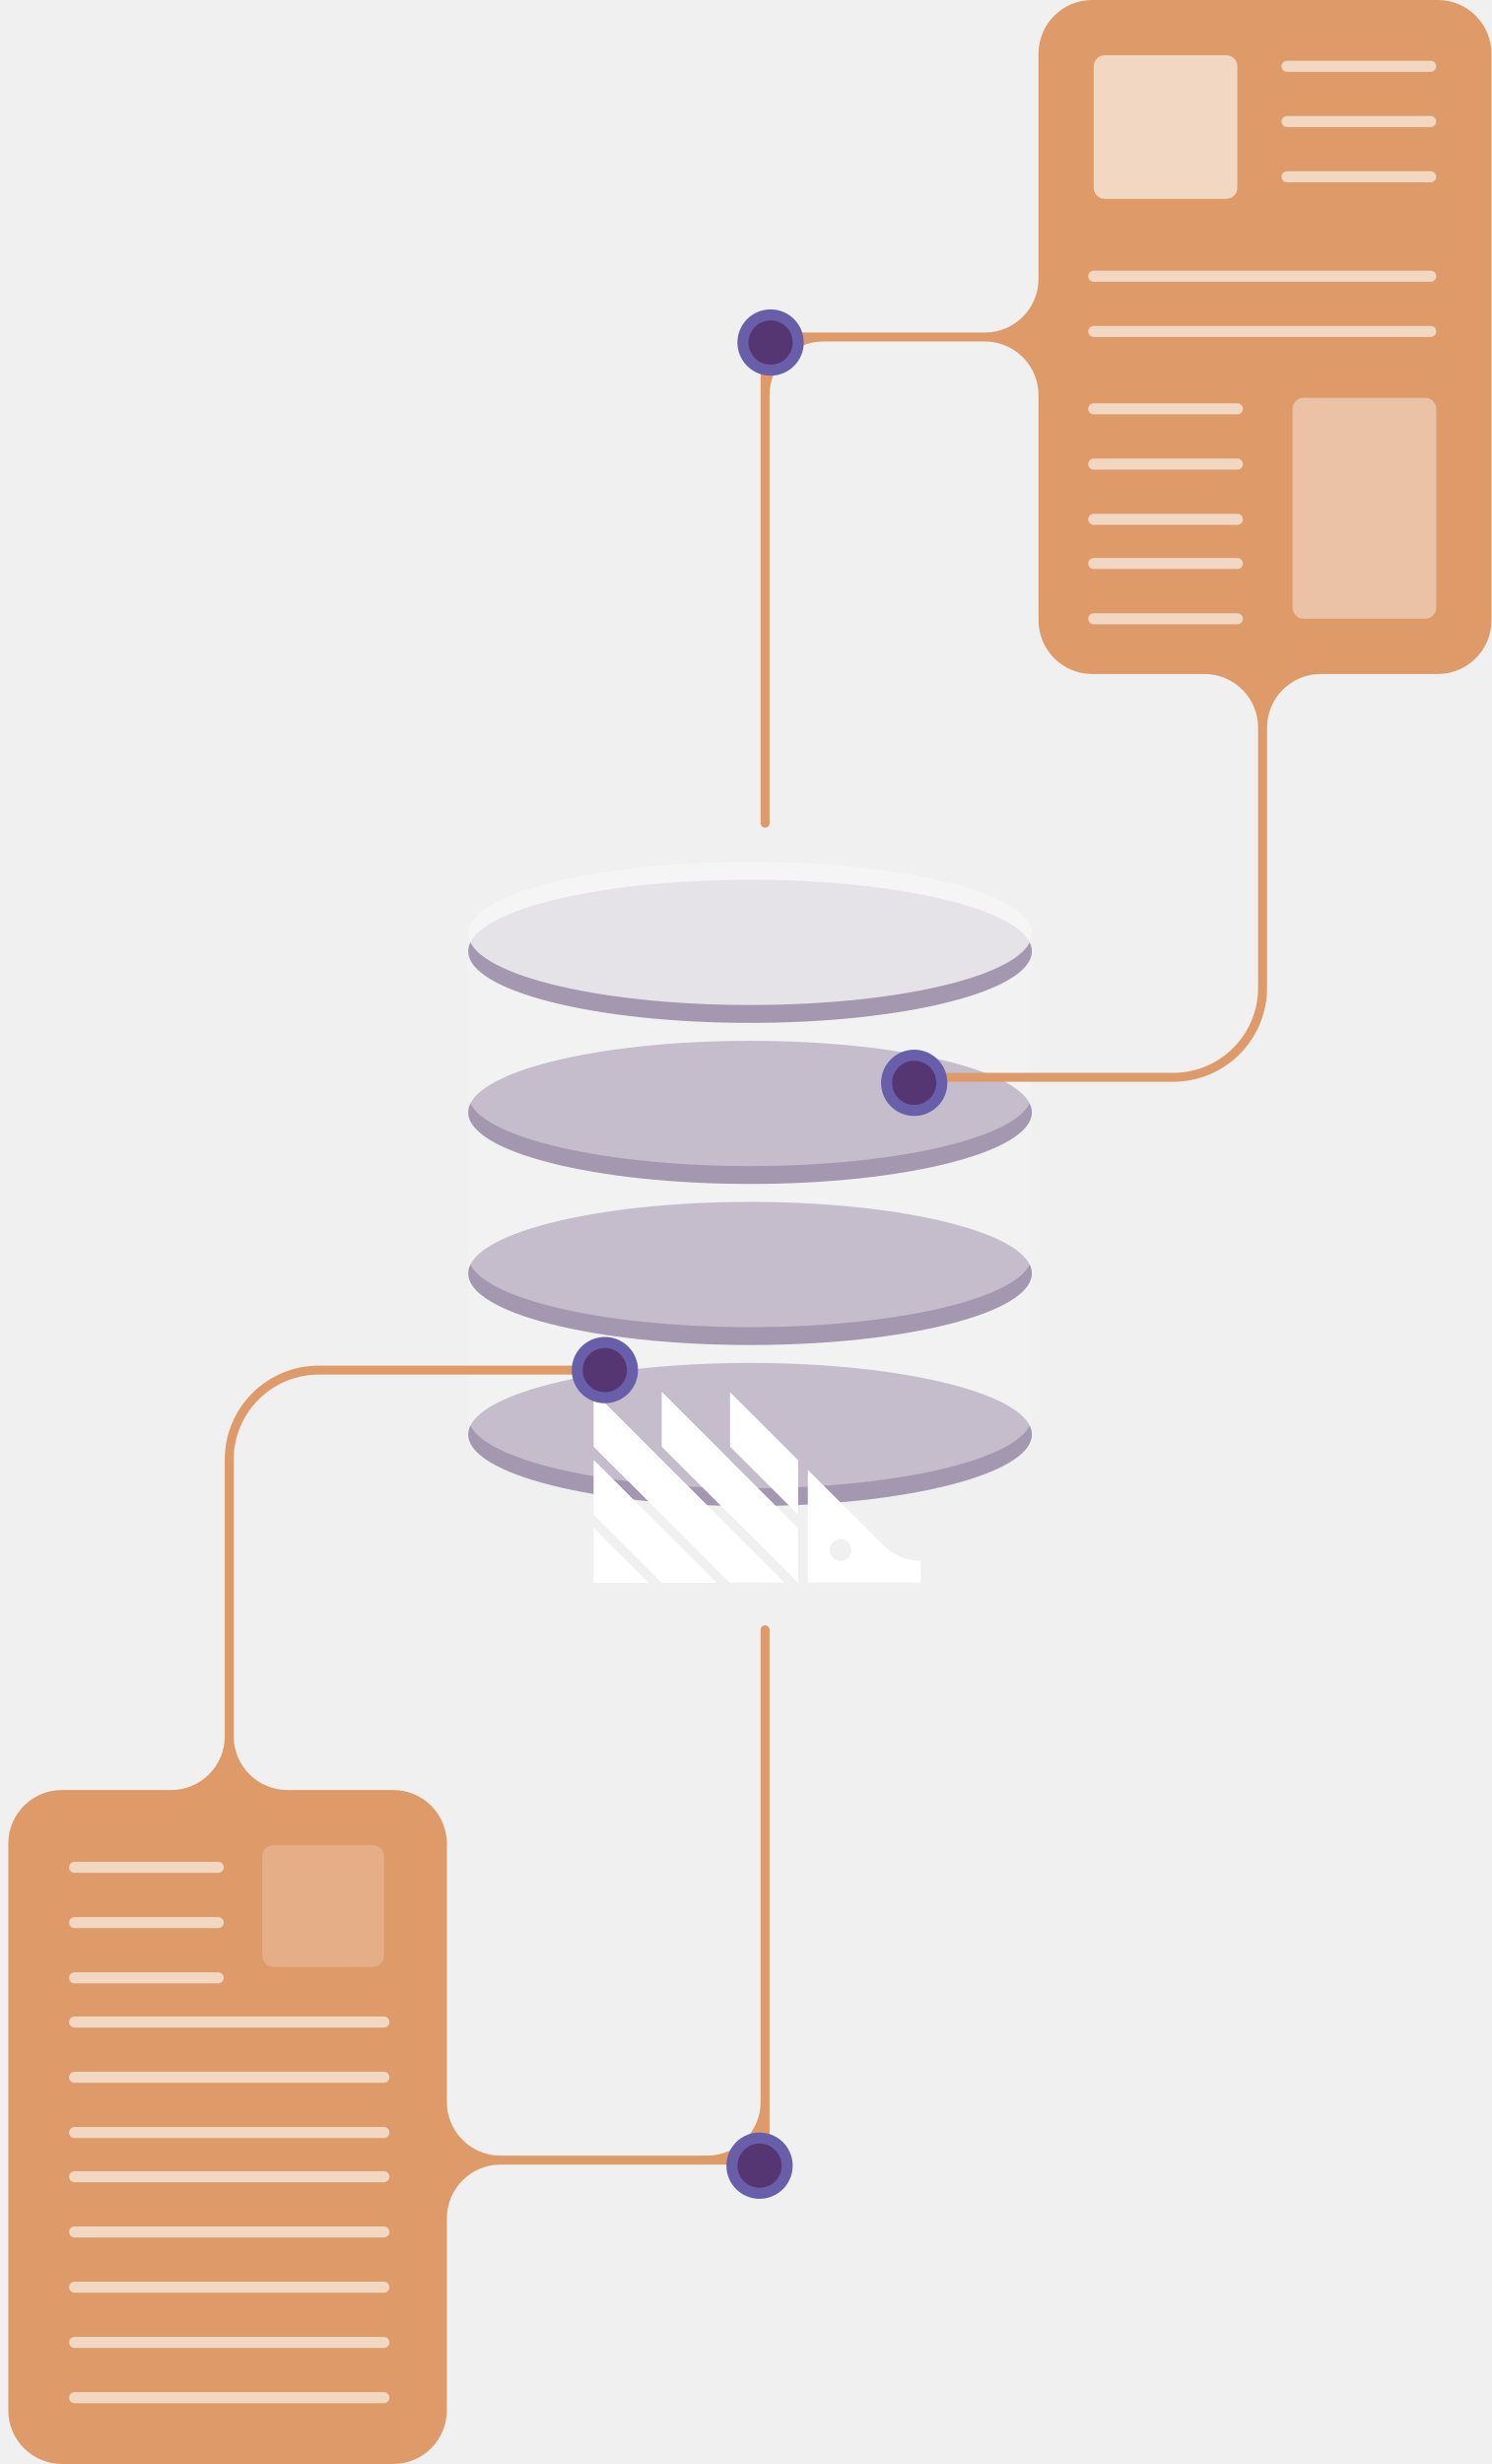
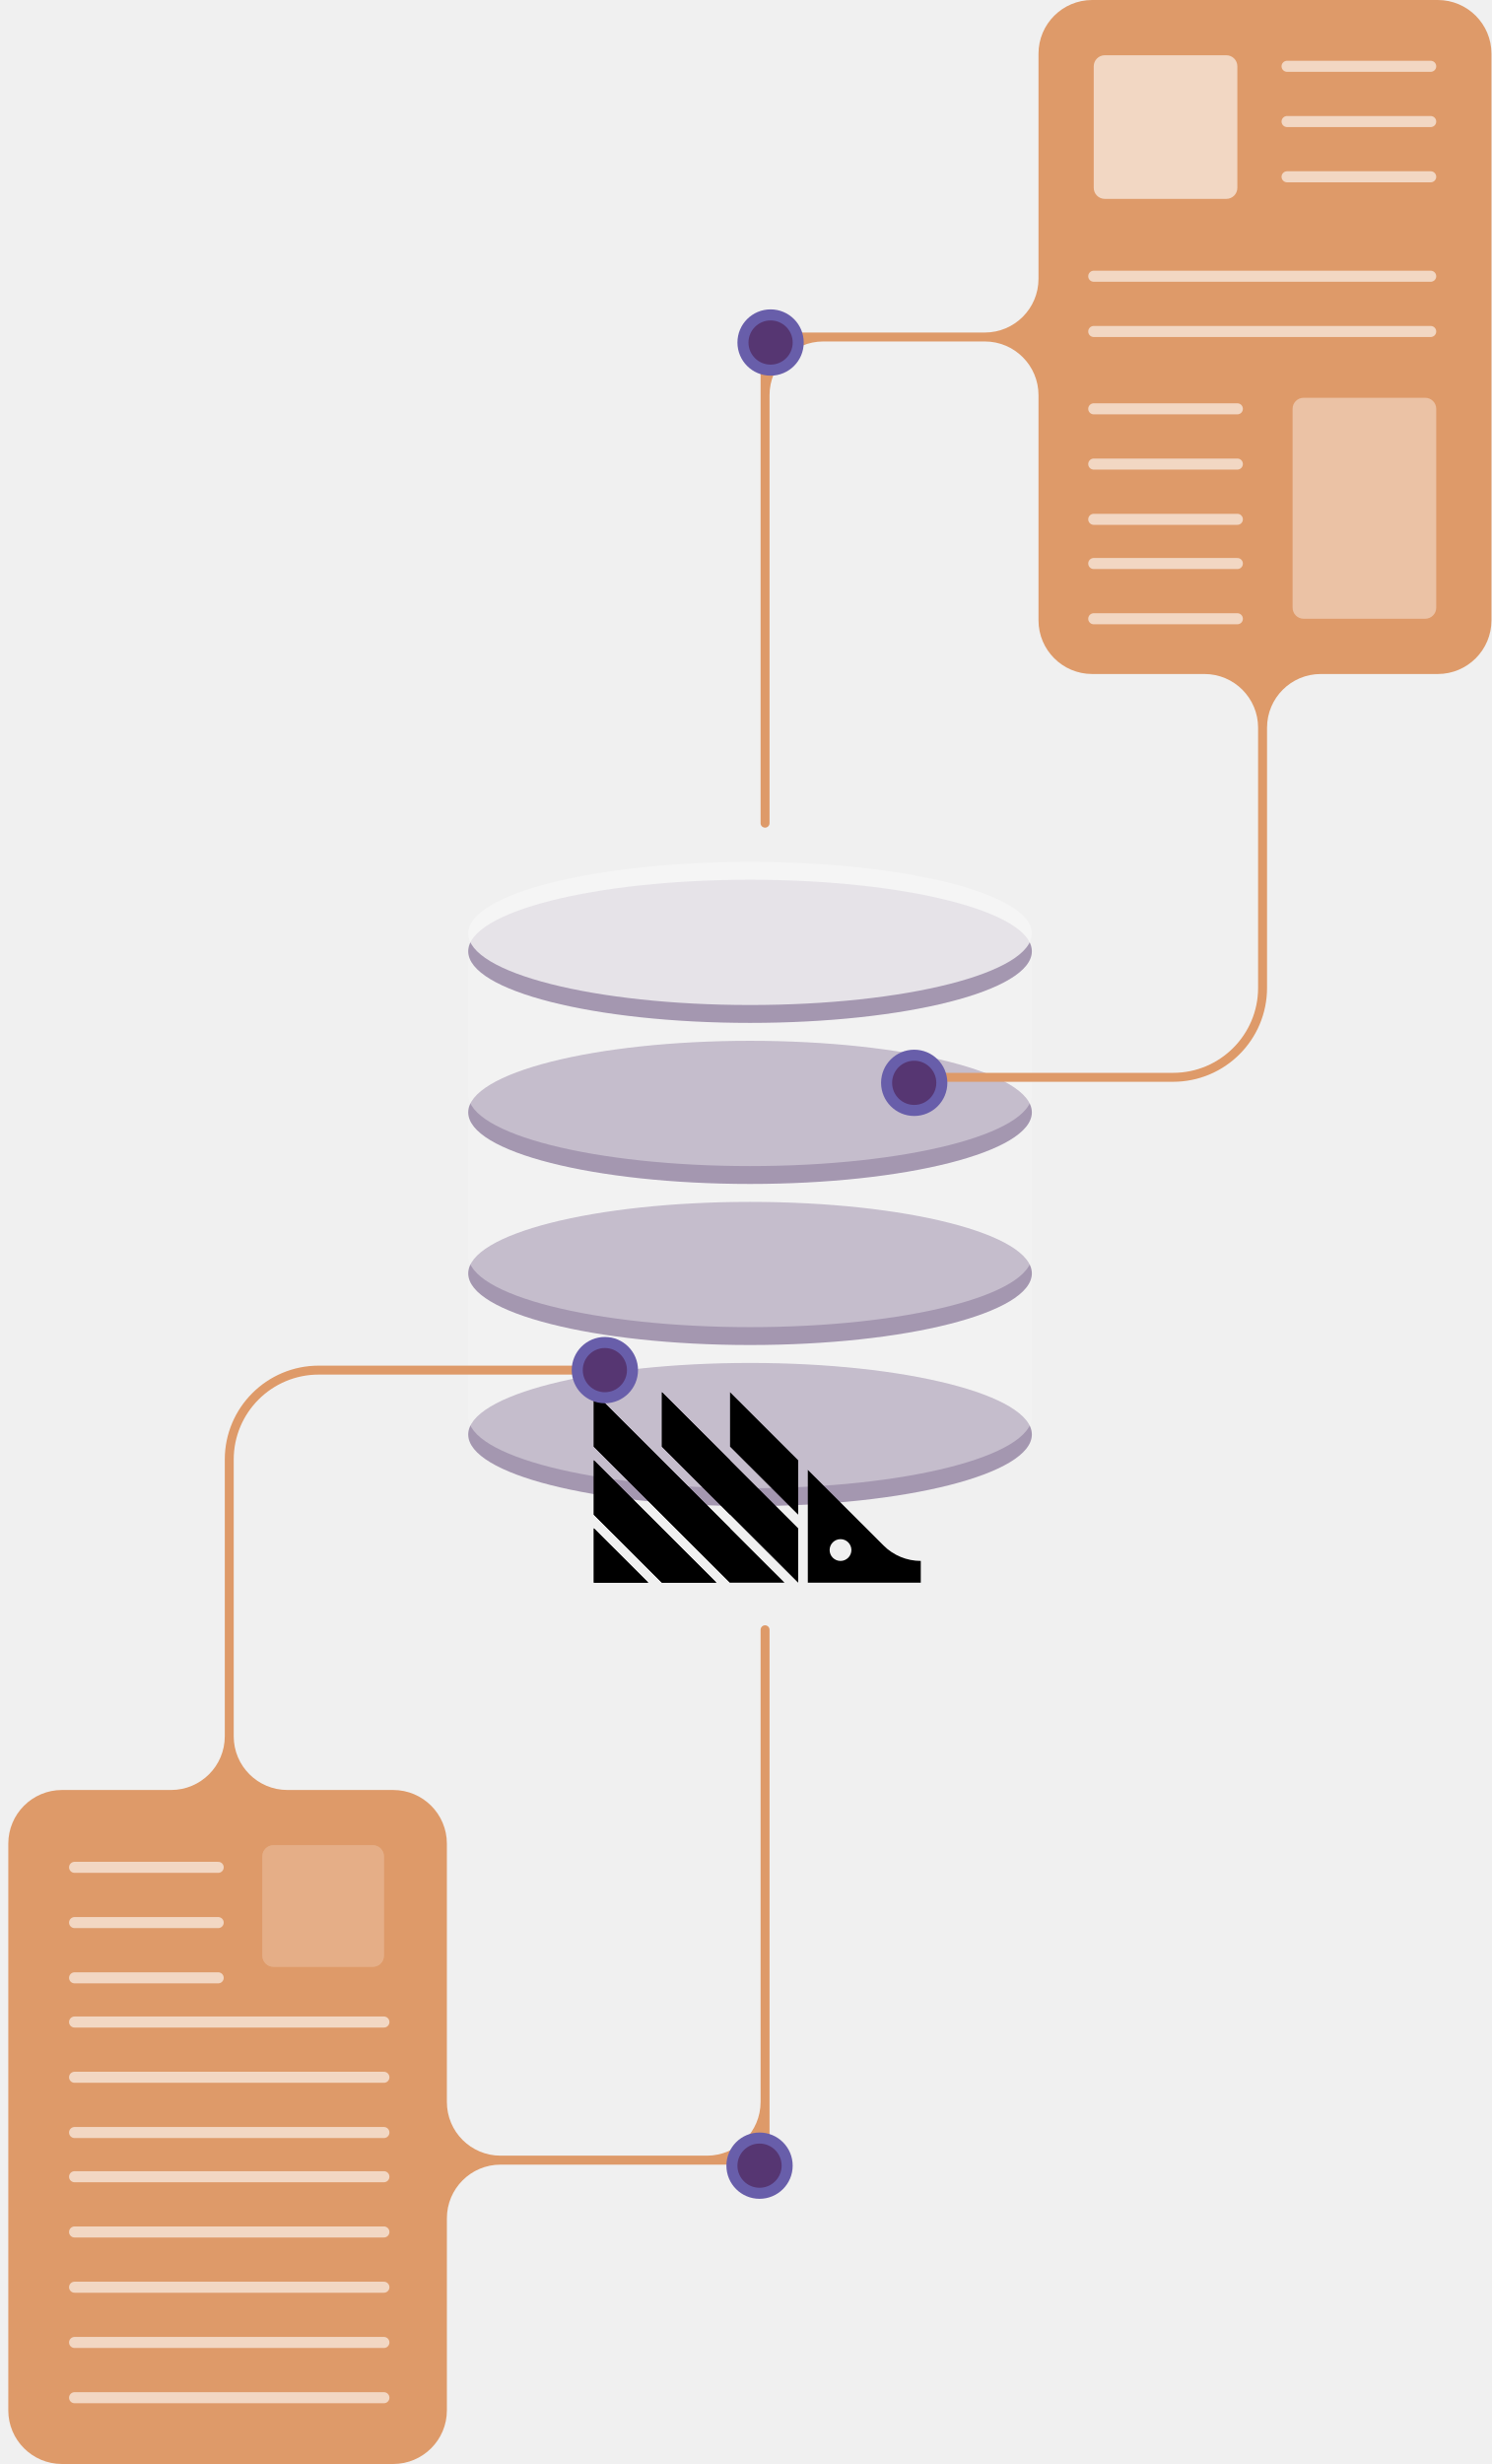
- <svg xmlns="http://www.w3.org/2000/svg" width="135" height="223" fill="none" viewBox="0 0 135 223">
+ <svg xmlns="http://www.w3.org/2000/svg" fill="none" width="135" height="223" viewBox="0 0 135 223">
  <g opacity=".4">
-     <ellipse cx="67.89" cy="129.828" fill="#331251" rx="25.509" ry="6.478" />
-     <path fill="#fff" fill-rule="evenodd" d="M93.399 115.257C93.399 115.255 93.399 115.253 93.399 115.251C93.399 111.673 81.978 108.773 67.89 108.773C53.802 108.773 42.382 111.673 42.381 115.251H42.381V128.208C42.381 131.786 53.802 134.686 67.89 134.686C81.978 134.686 93.399 131.786 93.399 128.208V115.257Z" clip-rule="evenodd" opacity=".4" />
-     <path fill="#fff" d="M93.399 115.251C93.399 118.829 81.978 121.73 67.89 121.73C53.802 121.73 42.381 118.829 42.381 115.251C42.381 111.673 53.802 108.773 67.89 108.773C81.978 108.773 93.399 111.673 93.399 115.251Z" opacity=".4" />
-     <ellipse cx="67.89" cy="115.251" fill="#331251" rx="25.509" ry="6.478" />
-     <path fill="#fff" fill-rule="evenodd" d="M93.399 100.681C93.399 100.679 93.399 100.677 93.399 100.674C93.399 97.097 81.978 94.196 67.89 94.196C53.802 94.196 42.381 97.097 42.381 100.674C42.381 100.674 42.381 100.675 42.381 100.675H42.381V113.631C42.381 117.209 53.802 120.11 67.89 120.11C81.978 120.11 93.399 117.209 93.399 113.631V100.681Z" clip-rule="evenodd" opacity=".4" />
-     <ellipse cx="67.89" cy="100.674" fill="#331251" rx="25.509" ry="6.478" />
-     <path fill="#fff" fill-rule="evenodd" d="M93.399 86.107C93.399 86.104 93.399 86.101 93.399 86.098C93.399 82.52 81.978 79.62 67.89 79.62C53.802 79.62 42.382 82.52 42.381 86.098H42.381V99.055C42.381 102.633 53.802 105.533 67.89 105.533C81.978 105.533 93.399 102.633 93.399 99.055V86.107Z" clip-rule="evenodd" opacity=".4" />
-     <ellipse cx="67.89" cy="86.098" fill="#331251" rx="25.509" ry="6.478" />
-     <ellipse cx="67.89" cy="84.478" fill="#fff" fill-opacity=".8" rx="25.509" ry="6.478" />
+     <ellipse cx="67.89" cy="129.828" rx="25.509" ry="6.478" fill="#331251" />
+     <path opacity=".4" fill-rule="evenodd" clip-rule="evenodd" d="M93.399 115.257v-.006c0-3.578-11.42-6.478-25.509-6.478-14.088 0-25.508 2.9-25.509 6.478v12.957c0 3.578 11.421 6.478 25.51 6.478 14.087 0 25.508-2.9 25.508-6.478v-12.951z" fill="#fff" />
+     <path opacity=".4" d="M93.399 115.251c0 3.578-11.42 6.479-25.509 6.479-14.088 0-25.509-2.901-25.509-6.479 0-3.578 11.421-6.478 25.51-6.478 14.087 0 25.508 2.9 25.508 6.478z" fill="#fff" />
+     <ellipse cx="67.89" cy="115.251" rx="25.509" ry="6.478" fill="#331251" />
+     <path opacity=".4" fill-rule="evenodd" clip-rule="evenodd" d="M93.399 100.681v-.007c0-3.578-11.42-6.478-25.509-6.478-14.088 0-25.509 2.9-25.509 6.478V113.631c0 3.578 11.421 6.479 25.51 6.479 14.087 0 25.508-2.901 25.508-6.479v-12.95z" fill="#fff" />
+     <ellipse cx="67.89" cy="100.674" rx="25.509" ry="6.478" fill="#331251" />
+     <path opacity=".4" fill-rule="evenodd" clip-rule="evenodd" d="M93.399 86.107v-.009c0-3.578-11.42-6.478-25.509-6.478-14.088 0-25.508 2.9-25.509 6.478v12.957c0 3.578 11.421 6.478 25.51 6.478 14.087 0 25.508-2.9 25.508-6.478V86.107z" fill="#fff" />
+     <ellipse cx="67.89" cy="86.098" rx="25.509" ry="6.478" fill="#331251" />
+     <ellipse cx="67.89" cy="84.478" rx="25.509" ry="6.478" fill="#fff" fill-opacity=".8" />
  </g>
-   <path fill="#DE9A69" fill-rule="evenodd" d="M0.75 218.141C0.75 220.825 2.925 223 5.608 223L35.589 223C38.273 223 40.448 220.825 40.448 218.141L40.448 200.764C40.448 198.08 42.623 195.905 45.307 195.905L69.25 195.905C69.473 195.905 69.655 195.724 69.655 195.5L69.655 147.5C69.655 147.276 69.473 147.095 69.25 147.095C69.026 147.095 68.845 147.276 68.845 147.5L68.845 190.236C68.845 192.92 66.669 195.095 63.986 195.095L45.307 195.095C42.623 195.095 40.448 192.92 40.448 190.236L40.448 166.859C40.448 164.175 38.273 162 35.589 162L26.013 162C23.33 162 21.154 159.825 21.154 157.141L21.154 132.098C21.154 127.849 24.599 124.405 28.848 124.405L52.078 124.405C52.301 124.405 52.483 124.224 52.483 124C52.483 123.776 52.301 123.595 52.078 123.595L28.848 123.595C24.152 123.595 20.345 127.402 20.345 132.098L20.345 157.141C20.345 159.825 18.169 162 15.486 162L5.609 162C2.925 162 0.75 164.175 0.75 166.859L0.75 218.141ZM106.184 97.095C110.433 97.095 113.877 93.651 113.877 89.402L113.877 65.859C113.877 63.175 111.702 61 109.018 61L98.859 61C96.175 61 94 58.825 94 56.141L94 35.764C94 33.08 91.825 30.905 89.141 30.905L74.513 30.905C71.83 30.905 69.655 33.08 69.655 35.764L69.655 74.5C69.655 74.724 69.473 74.905 69.25 74.905C69.026 74.905 68.845 74.724 68.845 74.5L68.845 30.5C68.845 30.393 68.887 30.29 68.963 30.214C69.039 30.138 69.142 30.095 69.25 30.095L89.141 30.095C91.825 30.095 94 27.92 94 25.236L94 4.859C94 2.175 96.175 -3.39117e-05 98.859 -3.36771e-05L130.141 -3.09423e-05C132.825 -3.07078e-05 135 2.175 135 4.859L135 56.141C135 58.825 132.825 61 130.141 61L119.546 61C116.862 61 114.687 63.175 114.687 65.859L114.687 89.402C114.687 94.098 110.88 97.905 106.184 97.905L82.078 97.905C81.854 97.905 81.673 97.724 81.673 97.5C81.673 97.276 81.854 97.095 82.078 97.095L106.184 97.095Z" clip-rule="evenodd" />
-   <path fill="#fff" d="M53.75 138.315L58.683 143.24H53.75V138.315ZM53.75 137.083L59.916 143.24H64.848L53.75 132.158V137.083ZM53.75 130.926L66.081 143.24H71.013L53.75 126.001V130.926ZM59.916 130.926L72.246 143.24V138.315L59.916 126.001V130.926ZM66.081 126.001V130.926L72.246 137.083V132.158L66.081 126.001Z" />
-   <path fill="#fff" fill-rule="evenodd" d="M79.977 139.876C80.869 140.768 82.081 141.269 83.344 141.269V143.24H73.119V133.028L79.977 139.876ZM77.065 140.284C77.065 140.829 76.623 141.27 76.078 141.27C75.534 141.27 75.092 140.829 75.092 140.284C75.092 139.74 75.534 139.299 76.078 139.299C76.623 139.299 77.065 139.74 77.065 140.284Z" clip-rule="evenodd" />
-   <path fill="#fff" d="M53.75 143.239H58.682L53.75 138.314V143.239Z" />
-   <path fill="#fff" d="M59.916 132.158L53.751 126.001V130.926L59.916 137.083V132.158Z" />
-   <path fill="#fff" d="M53.75 132.157V137.083L59.915 143.24V138.314L53.75 132.157Z" />
-   <path fill="#fff" d="M66.081 132.157L59.915 126V130.926L66.081 137.083V132.157Z" />
-   <path fill="#fff" d="M59.914 143.239H64.847L59.914 138.314V143.239Z" />
-   <path fill="#fff" d="M59.914 132.157V137.083L66.08 143.24V138.314L59.914 132.157Z" />
-   <rect width="13" height="13" x="99" y="5" fill="#fff" fill-opacity=".6" rx="1" />
-   <rect width="13" height="20" x="117" y="36" fill="#fff" fill-opacity=".4" rx="1" />
-   <path stroke="#fff" stroke-linecap="round" stroke-linejoin="round" stroke-opacity=".6" d="M116.5 6H129.5M116.5 11H129.5" />
-   <path stroke="#fff" stroke-linecap="round" stroke-linejoin="round" stroke-opacity=".6" d="M116.5 16H129.5" />
+   <path fill-rule="evenodd" clip-rule="evenodd" d="M.75 218.141A4.859 4.859 0 005.608 223H35.59a4.859 4.859 0 004.86-4.859v-17.377a4.859 4.859 0 014.858-4.859H69.25a.405.405 0 00.405-.405v-48a.405.405 0 10-.81 0v42.736a4.859 4.859 0 01-4.86 4.859H45.308a4.859 4.859 0 01-4.859-4.859v-23.377A4.859 4.859 0 0035.59 162h-9.576a4.859 4.859 0 01-4.859-4.859v-25.043a7.693 7.693 0 017.694-7.693h23.23a.405.405 0 100-.81h-23.23a8.503 8.503 0 00-8.503 8.503v25.043a4.859 4.859 0 01-4.86 4.859H5.609a4.859 4.859 0 00-4.858 4.859v51.282zM106.184 97.095a7.693 7.693 0 007.693-7.693V65.859A4.859 4.859 0 00109.018 61h-10.16A4.859 4.859 0 0194 56.141V35.764a4.859 4.859 0 00-4.859-4.86H74.513a4.859 4.859 0 00-4.858 4.86V74.5a.405.405 0 01-.81 0v-44a.405.405 0 01.405-.405H89.14A4.859 4.859 0 0094 25.236V4.86A4.859 4.859 0 0198.859 0h31.282A4.859 4.859 0 01135 4.859V56.14A4.859 4.859 0 01130.141 61h-10.595a4.859 4.859 0 00-4.859 4.859v23.543a8.503 8.503 0 01-8.503 8.503H82.078a.405.405 0 110-.81h24.106z" fill="#DE9A69" />
+   <path d="M53.75 138.315l4.933 4.925H53.75v-4.925zm0-1.232l6.166 6.157h4.932L53.75 132.158v4.925zm0-6.157l12.331 12.314h4.932L53.75 126.001v4.925zm6.166 0l12.33 12.314v-4.925l-12.33-12.314v4.925zm6.165-4.925v4.925l6.165 6.157v-4.925l-6.165-6.157z" fill="#000" />
+   <path fill-rule="evenodd" clip-rule="evenodd" d="M79.977 139.876a4.764 4.764 0 003.367 1.393v1.971H73.12v-10.212l6.858 6.848zm-2.912.408a.986.986 0 11-1.972 0 .986.986 0 011.972 0z" fill="#000" />
+   <path d="M53.75 143.239h4.932l-4.932-4.925v4.925zM59.916 132.158l-6.165-6.157v4.925l6.165 6.157v-4.925zM53.75 132.157v4.926l6.165 6.157v-4.926l-6.165-6.157zM66.08 132.157L59.916 126v4.926l6.166 6.157v-4.926z" fill="#000" />
+   <path d="M59.914 143.239h4.933l-4.932-4.925v4.925zM59.914 132.157v4.926l6.166 6.157v-4.926l-6.166-6.157z" fill="#000" />
+   <rect x="99" y="5" width="13" height="13" rx="1" fill="#fff" fill-opacity=".6" />
+   <rect x="117" y="36" width="13" height="20" rx="1" fill="#fff" fill-opacity=".4" />
+   <path d="M116.5 6h13m-13 5h13M116.5 16h13" stroke="#fff" stroke-opacity=".6" stroke-linecap="round" stroke-linejoin="round" />
  <g opacity=".2">
-     <rect width="11" height="11" x="23.75" y="167" fill="#fff" rx="1" />
-     <rect width="10" height="10" x="24.25" y="167.5" stroke="#fff" stroke-opacity=".8" rx=".5" />
+     <rect x="23.75" y="167" width="11" height="11" rx="1" fill="#fff" />
+     <rect x="24.25" y="167.5" width="10" height="10" rx=".5" stroke="#fff" stroke-opacity=".8" />
  </g>
-   <path stroke="#fff" stroke-linecap="round" stroke-linejoin="round" stroke-opacity=".6" d="M6.75 169H19.75M6.75 174H19.75" />
-   <path stroke="#fff" stroke-linecap="round" stroke-linejoin="round" stroke-opacity=".6" d="M6.75 179H19.75" />
-   <path stroke="#fff" stroke-linecap="round" stroke-linejoin="round" stroke-opacity=".6" d="M6.75 183H34.75M6.75 188H34.75" />
-   <path stroke="#fff" stroke-linecap="round" stroke-linejoin="round" stroke-opacity=".6" d="M6.75 193H34.75" />
-   <path stroke="#fff" stroke-linecap="round" stroke-linejoin="round" stroke-opacity=".6" d="M6.75 197H34.75M6.75 202H34.75" />
-   <path stroke="#fff" stroke-linecap="round" stroke-linejoin="round" stroke-opacity=".6" d="M6.75 207H34.75" />
-   <path stroke="#fff" stroke-linecap="round" stroke-linejoin="round" stroke-opacity=".6" d="M6.75 212H34.75M6.75 217H34.75" />
-   <path stroke="#fff" stroke-linecap="round" stroke-linejoin="round" stroke-opacity=".6" d="M99 25H129.5M99 30H129.5" />
-   <path stroke="#fff" stroke-linecap="round" stroke-linejoin="round" stroke-opacity=".6" d="M99 37H112M99 42H112" />
-   <path stroke="#fff" stroke-linecap="round" stroke-linejoin="round" stroke-opacity=".6" d="M99 47H112" />
-   <path stroke="#fff" stroke-linecap="round" stroke-linejoin="round" stroke-opacity=".6" d="M99 51H112M99 56H112" />
+   <path d="M6.75 169h13m-13 5h13M6.75 179h13M6.75 183h28m-28 5h28M6.75 193h28M6.75 197h28m-28 5h28M6.75 207h28M6.75 212h28m-28 5h28M99 25h30.5M99 30h30.5M99 37h13m-13 5h13M99 47h13M99 51h13m-13 5h13" stroke="#fff" stroke-opacity=".6" stroke-linecap="round" stroke-linejoin="round" />
  <circle cx="82.75" cy="98" r="2.5" fill="#563672" stroke="#685EAA" />
  <circle cx="69.75" cy="31" r="2.5" fill="#563672" stroke="#685EAA" />
  <circle cx="68.75" cy="196" r="2.5" fill="#563672" stroke="#685EAA" />
  <circle cx="54.75" cy="124" r="2.5" fill="#563672" stroke="#685EAA" />
</svg>
